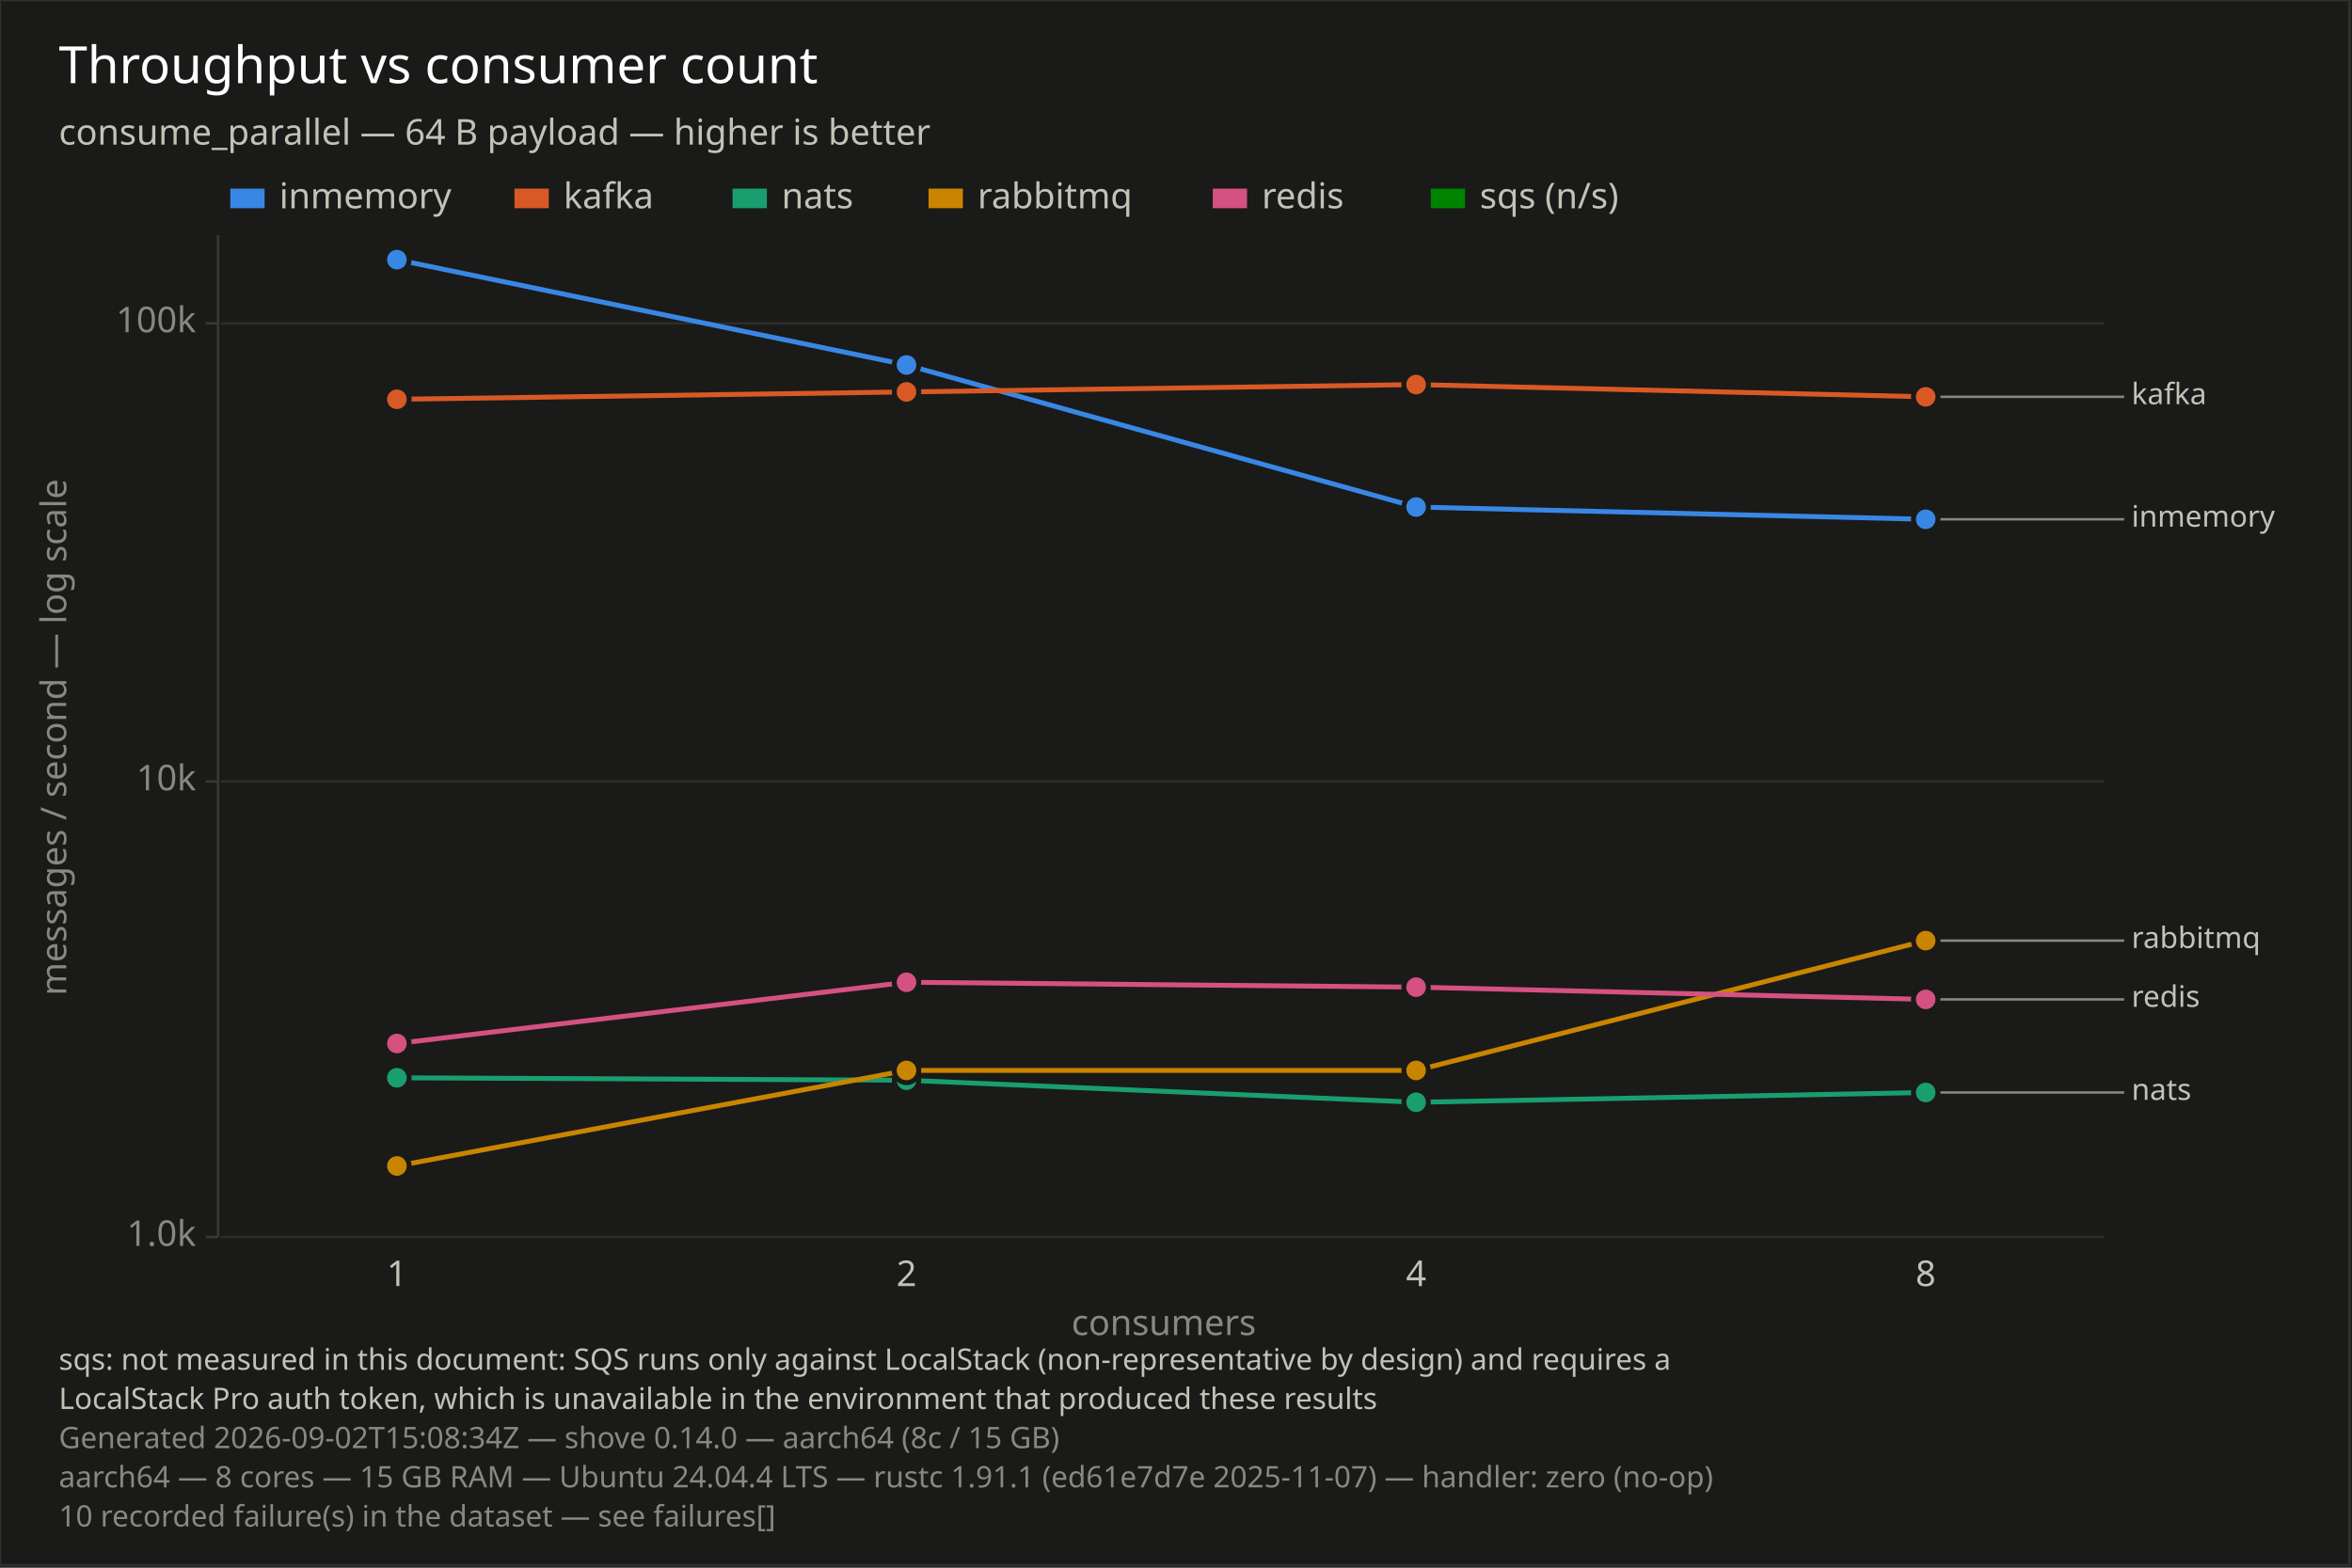
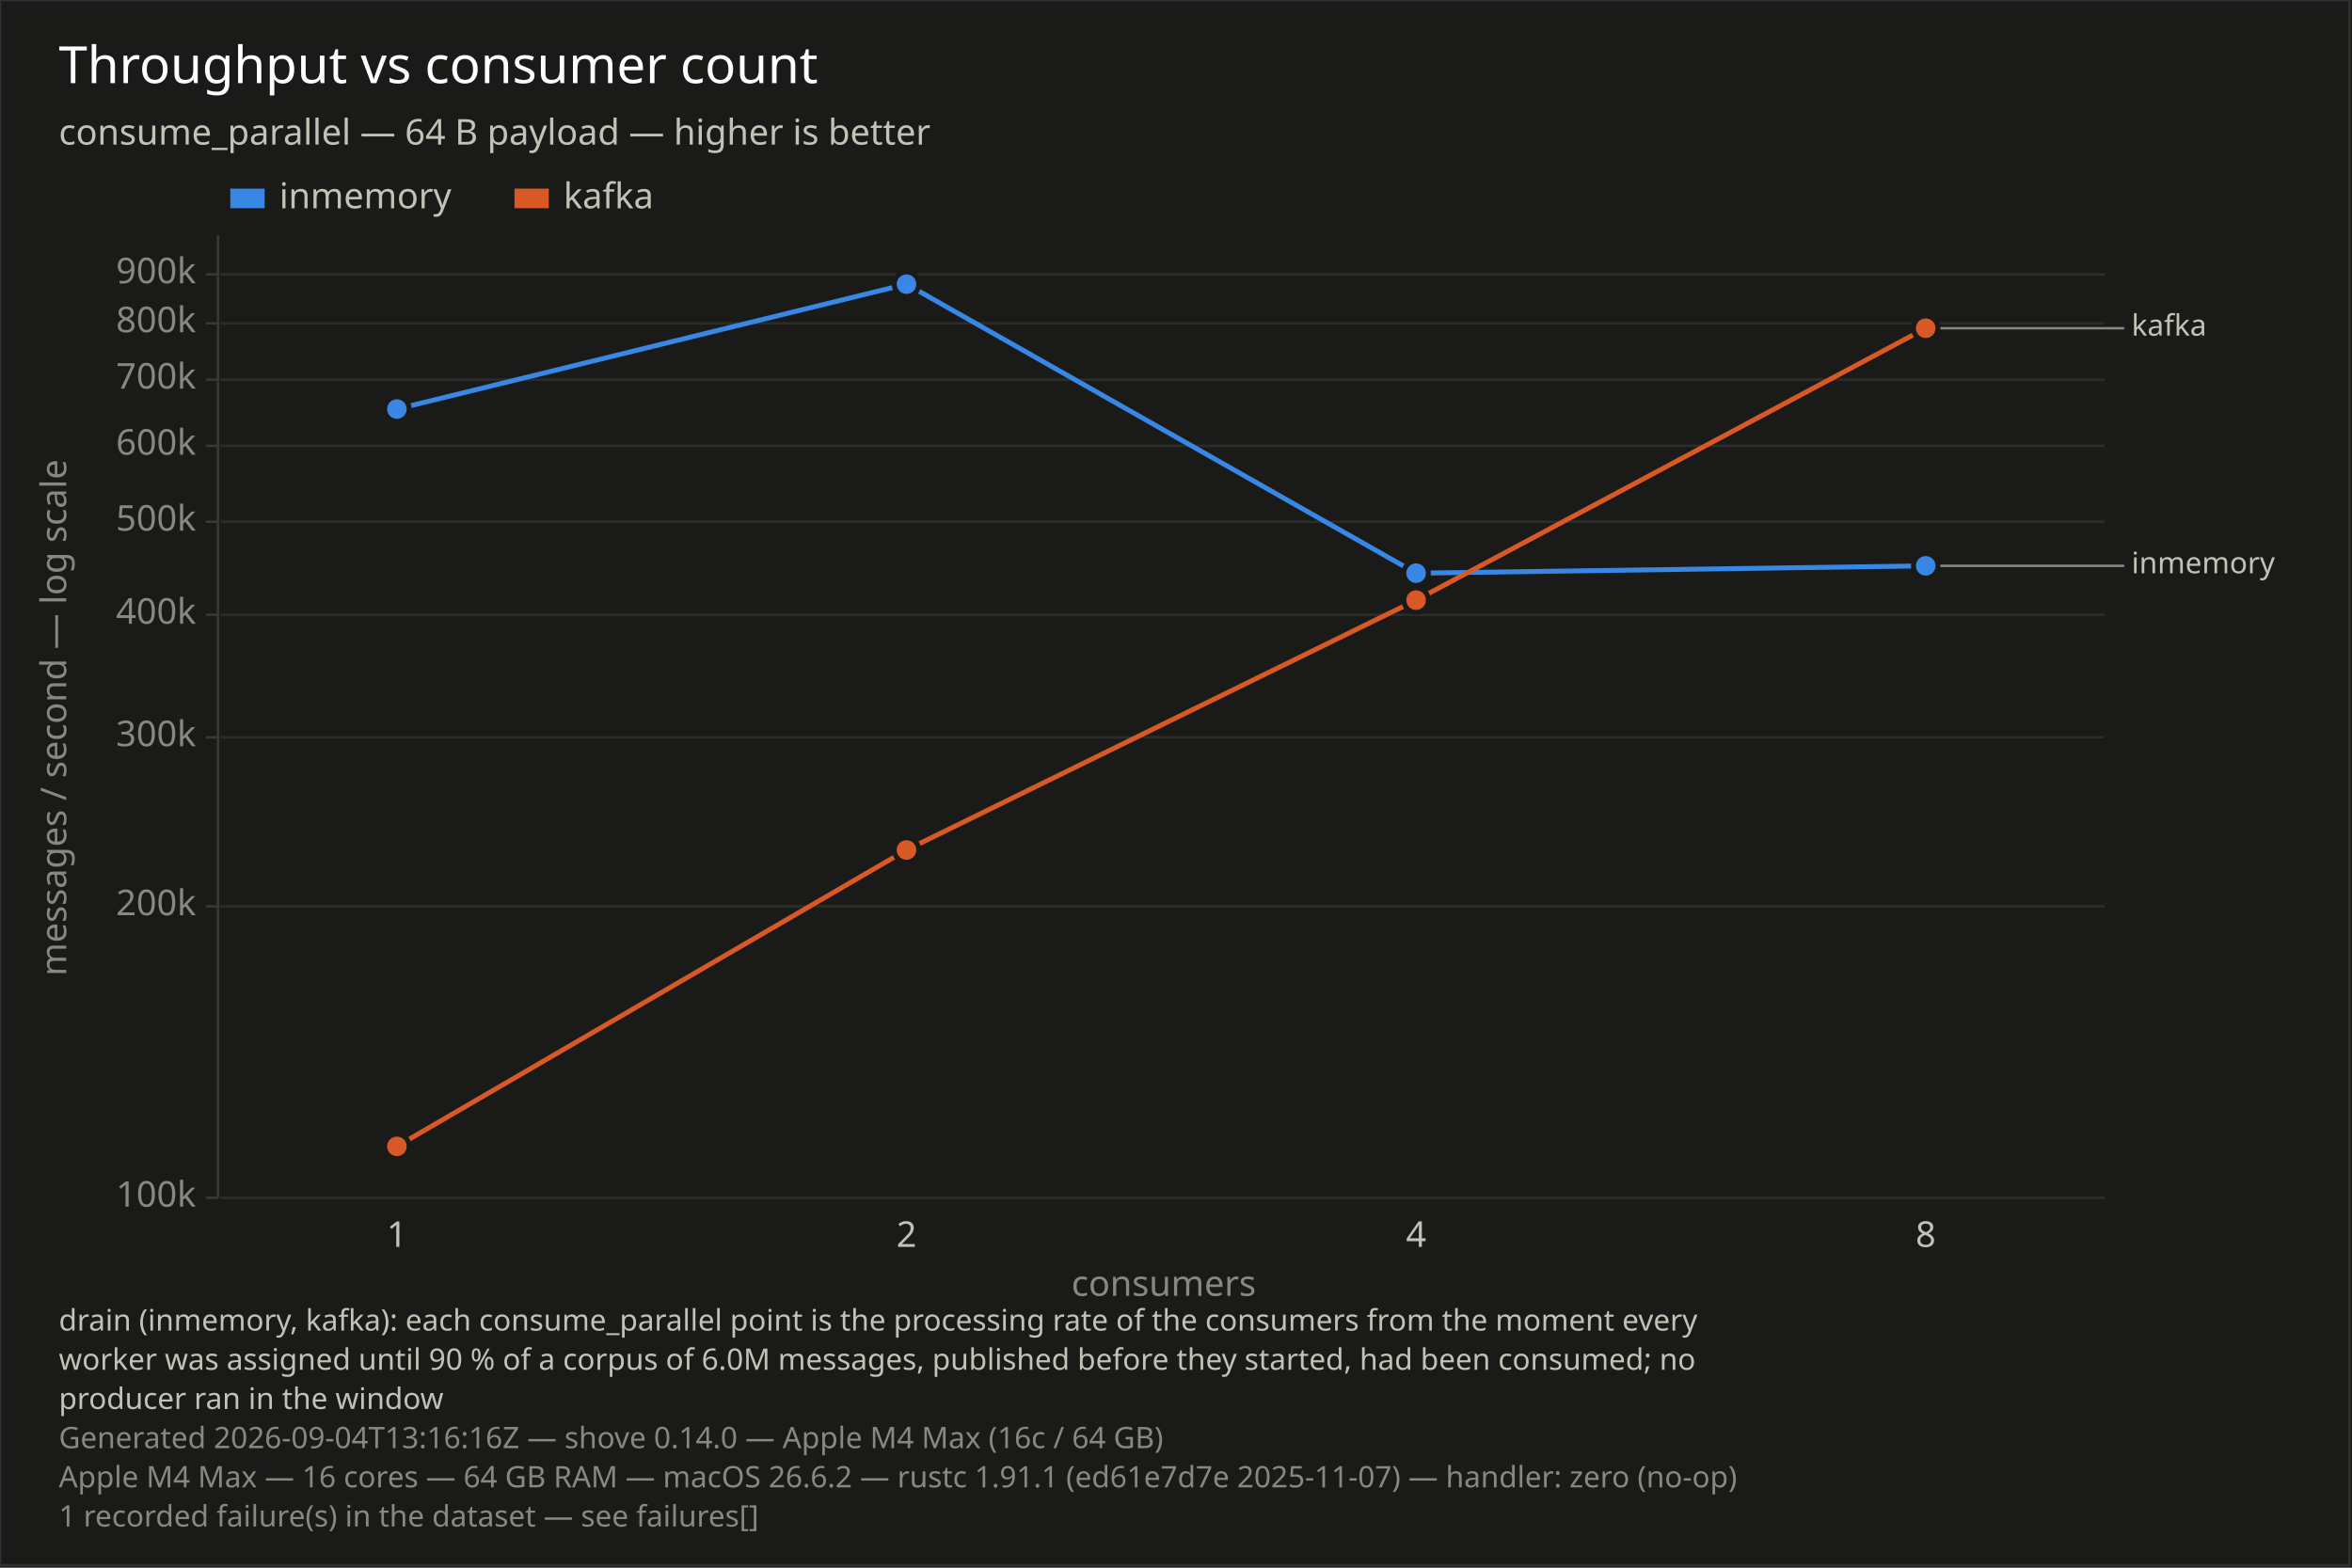
<svg xmlns="http://www.w3.org/2000/svg" width="960" height="640" viewBox="0 0 960 640">
  <rect x="0" y="0" width="960" height="640" opacity="1" fill="#1A1A19" stroke="none" />
  <rect x="0" y="0" width="959" height="639" opacity="0.1" fill="none" stroke="#FFFFFF" />
  <text x="24" y="18" dy="0.76em" text-anchor="start" font-family="sans-serif" font-size="20.968" opacity="1" fill="#FFFFFF">
Throughput vs consumer count
</text>
  <text x="24" y="48" dy="0.76em" text-anchor="start" font-family="sans-serif" font-size="14.516" opacity="1" fill="#C3C2B7">
consume_parallel — 64 B payload — higher is better
</text>
+   <text x="24" y="534" dy="0.76em" text-anchor="start" font-family="sans-serif" font-size="12.097" opacity="1" fill="#C3C2B7">
+ drain (inmemory, kafka): each consume_parallel point is the processing rate of the consumers from the moment every
+ </text>
  <text x="24" y="550" dy="0.76em" text-anchor="start" font-family="sans-serif" font-size="12.097" opacity="1" fill="#C3C2B7">
- sqs: not measured in this document: SQS runs only against LocalStack (non-representative by design) and requires a
+ worker was assigned until 90 % of a corpus of 6.0M messages, published before they started, had been consumed; no
</text>
  <text x="24" y="566" dy="0.76em" text-anchor="start" font-family="sans-serif" font-size="12.097" opacity="1" fill="#C3C2B7">
- LocalStack Pro auth token, which is unavailable in the environment that produced these results
+ producer ran in the window
</text>
  <text x="24" y="582" dy="0.76em" text-anchor="start" font-family="sans-serif" font-size="12.097" opacity="1" fill="#898781">
- Generated 2026-09-02T15:08:34Z — shove 0.14.0 — aarch64 (8c / 15 GB)
+ Generated 2026-09-04T13:16:16Z — shove 0.14.0 — Apple M4 Max (16c / 64 GB)
</text>
  <text x="24" y="598" dy="0.76em" text-anchor="start" font-family="sans-serif" font-size="12.097" opacity="1" fill="#898781">
- aarch64 — 8 cores — 15 GB RAM — Ubuntu 24.04.4 LTS — rustc 1.91.1 (ed61e7d7e 2025-11-07) — handler: zero (no-op)
+ Apple M4 Max — 16 cores — 64 GB RAM — macOS 26.6.2 — rustc 1.91.1 (ed61e7d7e 2025-11-07) — handler: zero (no-op)
</text>
  <text x="24" y="614" dy="0.76em" text-anchor="start" font-family="sans-serif" font-size="12.097" opacity="1" fill="#898781">
- 10 recorded failure(s) in the dataset — see failures[]
+ 1 recorded failure(s) in the dataset — see failures[]
</text>
-   <text x="16" y="301" dy="0.76em" text-anchor="middle" font-family="sans-serif" font-size="14.516" opacity="1" fill="#898781" transform="rotate(270, 16, 301)">
+   <text x="16" y="293" dy="0.76em" text-anchor="middle" font-family="sans-serif" font-size="14.516" opacity="1" fill="#898781" transform="rotate(270, 16, 293)">
messages / second — log scale
</text>
-   <line opacity="1" stroke="#2C2C2A" stroke-width="1" x1="90" y1="505" x2="859" y2="505" />
-   <line opacity="1" stroke="#2C2C2A" stroke-width="1" x1="90" y1="319" x2="859" y2="319" />
+   <line opacity="1" stroke="#2C2C2A" stroke-width="1" x1="90" y1="489" x2="859" y2="489" />
+   <line opacity="1" stroke="#2C2C2A" stroke-width="1" x1="90" y1="370" x2="859" y2="370" />
+   <line opacity="1" stroke="#2C2C2A" stroke-width="1" x1="90" y1="301" x2="859" y2="301" />
+   <line opacity="1" stroke="#2C2C2A" stroke-width="1" x1="90" y1="251" x2="859" y2="251" />
+   <line opacity="1" stroke="#2C2C2A" stroke-width="1" x1="90" y1="213" x2="859" y2="213" />
+   <line opacity="1" stroke="#2C2C2A" stroke-width="1" x1="90" y1="182" x2="859" y2="182" />
+   <line opacity="1" stroke="#2C2C2A" stroke-width="1" x1="90" y1="155" x2="859" y2="155" />
  <line opacity="1" stroke="#2C2C2A" stroke-width="1" x1="90" y1="132" x2="859" y2="132" />
-   <polyline fill="none" opacity="1" stroke="#383835" stroke-width="1" points="89,96 89,505 " />
-   <text x="80" y="505" dy="0.5ex" text-anchor="end" font-family="sans-serif" font-size="14.516" opacity="1" fill="#898781">
- 1.0k
- </text>
-   <polyline fill="none" opacity="1" stroke="#383835" stroke-width="1" points="84,505 89,505 " />
-   <text x="80" y="319" dy="0.5ex" text-anchor="end" font-family="sans-serif" font-size="14.516" opacity="1" fill="#898781">
- 10k
- </text>
-   <polyline fill="none" opacity="1" stroke="#383835" stroke-width="1" points="84,319 89,319 " />
-   <text x="80" y="132" dy="0.5ex" text-anchor="end" font-family="sans-serif" font-size="14.516" opacity="1" fill="#898781">
+   <line opacity="1" stroke="#2C2C2A" stroke-width="1" x1="90" y1="112" x2="859" y2="112" />
+   <polyline fill="none" opacity="1" stroke="#383835" stroke-width="1" points="89,96 89,489 " />
+   <text x="80" y="489" dy="0.5ex" text-anchor="end" font-family="sans-serif" font-size="14.516" opacity="1" fill="#898781">
100k
</text>
+   <polyline fill="none" opacity="1" stroke="#383835" stroke-width="1" points="84,489 89,489 " />
+   <text x="80" y="370" dy="0.5ex" text-anchor="end" font-family="sans-serif" font-size="14.516" opacity="1" fill="#898781">
+ 200k
+ </text>
+   <polyline fill="none" opacity="1" stroke="#383835" stroke-width="1" points="84,370 89,370 " />
+   <text x="80" y="301" dy="0.5ex" text-anchor="end" font-family="sans-serif" font-size="14.516" opacity="1" fill="#898781">
+ 300k
+ </text>
+   <polyline fill="none" opacity="1" stroke="#383835" stroke-width="1" points="84,301 89,301 " />
+   <text x="80" y="251" dy="0.5ex" text-anchor="end" font-family="sans-serif" font-size="14.516" opacity="1" fill="#898781">
+ 400k
+ </text>
+   <polyline fill="none" opacity="1" stroke="#383835" stroke-width="1" points="84,251 89,251 " />
+   <text x="80" y="213" dy="0.5ex" text-anchor="end" font-family="sans-serif" font-size="14.516" opacity="1" fill="#898781">
+ 500k
+ </text>
+   <polyline fill="none" opacity="1" stroke="#383835" stroke-width="1" points="84,213 89,213 " />
+   <text x="80" y="182" dy="0.5ex" text-anchor="end" font-family="sans-serif" font-size="14.516" opacity="1" fill="#898781">
+ 600k
+ </text>
+   <polyline fill="none" opacity="1" stroke="#383835" stroke-width="1" points="84,182 89,182 " />
+   <text x="80" y="155" dy="0.5ex" text-anchor="end" font-family="sans-serif" font-size="14.516" opacity="1" fill="#898781">
+ 700k
+ </text>
+   <polyline fill="none" opacity="1" stroke="#383835" stroke-width="1" points="84,155 89,155 " />
+   <text x="80" y="132" dy="0.5ex" text-anchor="end" font-family="sans-serif" font-size="14.516" opacity="1" fill="#898781">
+ 800k
+ </text>
  <polyline fill="none" opacity="1" stroke="#383835" stroke-width="1" points="84,132 89,132 " />
-   <polyline fill="none" opacity="1" stroke="#3987E5" stroke-width="2" points="162,106 370,149 578,207 786,212 " />
-   <polyline fill="none" opacity="1" stroke="#D95926" stroke-width="2" points="162,163 370,160 578,157 786,162 " />
-   <polyline fill="none" opacity="1" stroke="#199E70" stroke-width="2" points="162,440 370,441 578,450 786,446 " />
-   <polyline fill="none" opacity="1" stroke="#C98500" stroke-width="2" points="162,476 370,437 578,437 786,384 " />
-   <polyline fill="none" opacity="1" stroke="#D55181" stroke-width="2" points="162,426 370,401 578,403 786,408 " />
-   <circle cx="162" cy="106" r="6" opacity="1" fill="#1A1A19" stroke="none" stroke-width="0" />
-   <circle cx="162" cy="106" r="4" opacity="1" fill="#3987E5" stroke="none" stroke-width="0" />
-   <circle cx="370" cy="149" r="6" opacity="1" fill="#1A1A19" stroke="none" stroke-width="0" />
-   <circle cx="370" cy="149" r="4" opacity="1" fill="#3987E5" stroke="none" stroke-width="0" />
-   <circle cx="578" cy="207" r="6" opacity="1" fill="#1A1A19" stroke="none" stroke-width="0" />
-   <circle cx="578" cy="207" r="4" opacity="1" fill="#3987E5" stroke="none" stroke-width="0" />
-   <circle cx="786" cy="212" r="6" opacity="1" fill="#1A1A19" stroke="none" stroke-width="0" />
-   <circle cx="786" cy="212" r="4" opacity="1" fill="#3987E5" stroke="none" stroke-width="0" />
-   <circle cx="162" cy="163" r="6" opacity="1" fill="#1A1A19" stroke="none" stroke-width="0" />
-   <circle cx="162" cy="163" r="4" opacity="1" fill="#D95926" stroke="none" stroke-width="0" />
-   <circle cx="370" cy="160" r="6" opacity="1" fill="#1A1A19" stroke="none" stroke-width="0" />
-   <circle cx="370" cy="160" r="4" opacity="1" fill="#D95926" stroke="none" stroke-width="0" />
-   <circle cx="578" cy="157" r="6" opacity="1" fill="#1A1A19" stroke="none" stroke-width="0" />
-   <circle cx="578" cy="157" r="4" opacity="1" fill="#D95926" stroke="none" stroke-width="0" />
-   <circle cx="786" cy="162" r="6" opacity="1" fill="#1A1A19" stroke="none" stroke-width="0" />
-   <circle cx="786" cy="162" r="4" opacity="1" fill="#D95926" stroke="none" stroke-width="0" />
-   <circle cx="162" cy="440" r="6" opacity="1" fill="#1A1A19" stroke="none" stroke-width="0" />
-   <circle cx="162" cy="440" r="4" opacity="1" fill="#199E70" stroke="none" stroke-width="0" />
-   <circle cx="370" cy="441" r="6" opacity="1" fill="#1A1A19" stroke="none" stroke-width="0" />
-   <circle cx="370" cy="441" r="4" opacity="1" fill="#199E70" stroke="none" stroke-width="0" />
-   <circle cx="578" cy="450" r="6" opacity="1" fill="#1A1A19" stroke="none" stroke-width="0" />
-   <circle cx="578" cy="450" r="4" opacity="1" fill="#199E70" stroke="none" stroke-width="0" />
-   <circle cx="786" cy="446" r="6" opacity="1" fill="#1A1A19" stroke="none" stroke-width="0" />
-   <circle cx="786" cy="446" r="4" opacity="1" fill="#199E70" stroke="none" stroke-width="0" />
-   <circle cx="162" cy="476" r="6" opacity="1" fill="#1A1A19" stroke="none" stroke-width="0" />
-   <circle cx="162" cy="476" r="4" opacity="1" fill="#C98500" stroke="none" stroke-width="0" />
-   <circle cx="370" cy="437" r="6" opacity="1" fill="#1A1A19" stroke="none" stroke-width="0" />
-   <circle cx="370" cy="437" r="4" opacity="1" fill="#C98500" stroke="none" stroke-width="0" />
-   <circle cx="578" cy="437" r="6" opacity="1" fill="#1A1A19" stroke="none" stroke-width="0" />
-   <circle cx="578" cy="437" r="4" opacity="1" fill="#C98500" stroke="none" stroke-width="0" />
-   <circle cx="786" cy="384" r="6" opacity="1" fill="#1A1A19" stroke="none" stroke-width="0" />
-   <circle cx="786" cy="384" r="4" opacity="1" fill="#C98500" stroke="none" stroke-width="0" />
-   <circle cx="162" cy="426" r="6" opacity="1" fill="#1A1A19" stroke="none" stroke-width="0" />
-   <circle cx="162" cy="426" r="4" opacity="1" fill="#D55181" stroke="none" stroke-width="0" />
-   <circle cx="370" cy="401" r="6" opacity="1" fill="#1A1A19" stroke="none" stroke-width="0" />
-   <circle cx="370" cy="401" r="4" opacity="1" fill="#D55181" stroke="none" stroke-width="0" />
-   <circle cx="578" cy="403" r="6" opacity="1" fill="#1A1A19" stroke="none" stroke-width="0" />
-   <circle cx="578" cy="403" r="4" opacity="1" fill="#D55181" stroke="none" stroke-width="0" />
-   <circle cx="786" cy="408" r="6" opacity="1" fill="#1A1A19" stroke="none" stroke-width="0" />
-   <circle cx="786" cy="408" r="4" opacity="1" fill="#D55181" stroke="none" stroke-width="0" />
-   <polyline fill="none" opacity="1" stroke="#898781" stroke-width="1" points="792,162 867,162 " />
-   <text x="870" y="162" dy="0.5ex" text-anchor="start" font-family="sans-serif" font-size="12.097" opacity="1" fill="#C3C2B7">
+   <text x="80" y="112" dy="0.5ex" text-anchor="end" font-family="sans-serif" font-size="14.516" opacity="1" fill="#898781">
+ 900k
+ </text>
+   <polyline fill="none" opacity="1" stroke="#383835" stroke-width="1" points="84,112 89,112 " />
+   <polyline fill="none" opacity="1" stroke="#3987E5" stroke-width="2" points="162,167 370,116 578,234 786,231 " />
+   <polyline fill="none" opacity="1" stroke="#D95926" stroke-width="2" points="162,468 370,347 578,245 786,134 " />
+   <circle cx="162" cy="167" r="6" opacity="1" fill="#1A1A19" stroke="none" stroke-width="0" />
+   <circle cx="162" cy="167" r="4" opacity="1" fill="#3987E5" stroke="none" stroke-width="0" />
+   <circle cx="370" cy="116" r="6" opacity="1" fill="#1A1A19" stroke="none" stroke-width="0" />
+   <circle cx="370" cy="116" r="4" opacity="1" fill="#3987E5" stroke="none" stroke-width="0" />
+   <circle cx="578" cy="234" r="6" opacity="1" fill="#1A1A19" stroke="none" stroke-width="0" />
+   <circle cx="578" cy="234" r="4" opacity="1" fill="#3987E5" stroke="none" stroke-width="0" />
+   <circle cx="786" cy="231" r="6" opacity="1" fill="#1A1A19" stroke="none" stroke-width="0" />
+   <circle cx="786" cy="231" r="4" opacity="1" fill="#3987E5" stroke="none" stroke-width="0" />
+   <circle cx="162" cy="468" r="6" opacity="1" fill="#1A1A19" stroke="none" stroke-width="0" />
+   <circle cx="162" cy="468" r="4" opacity="1" fill="#D95926" stroke="none" stroke-width="0" />
+   <circle cx="370" cy="347" r="6" opacity="1" fill="#1A1A19" stroke="none" stroke-width="0" />
+   <circle cx="370" cy="347" r="4" opacity="1" fill="#D95926" stroke="none" stroke-width="0" />
+   <circle cx="578" cy="245" r="6" opacity="1" fill="#1A1A19" stroke="none" stroke-width="0" />
+   <circle cx="578" cy="245" r="4" opacity="1" fill="#D95926" stroke="none" stroke-width="0" />
+   <circle cx="786" cy="134" r="6" opacity="1" fill="#1A1A19" stroke="none" stroke-width="0" />
+   <circle cx="786" cy="134" r="4" opacity="1" fill="#D95926" stroke="none" stroke-width="0" />
+   <polyline fill="none" opacity="1" stroke="#898781" stroke-width="1" points="792,134 867,134 " />
+   <text x="870" y="134" dy="0.5ex" text-anchor="start" font-family="sans-serif" font-size="12.097" opacity="1" fill="#C3C2B7">
kafka
</text>
-   <polyline fill="none" opacity="1" stroke="#898781" stroke-width="1" points="792,212 867,212 " />
-   <text x="870" y="212" dy="0.5ex" text-anchor="start" font-family="sans-serif" font-size="12.097" opacity="1" fill="#C3C2B7">
+   <polyline fill="none" opacity="1" stroke="#898781" stroke-width="1" points="792,231 867,231 " />
+   <text x="870" y="231" dy="0.5ex" text-anchor="start" font-family="sans-serif" font-size="12.097" opacity="1" fill="#C3C2B7">
inmemory
</text>
-   <polyline fill="none" opacity="1" stroke="#898781" stroke-width="1" points="792,384 867,384 " />
-   <text x="870" y="384" dy="0.5ex" text-anchor="start" font-family="sans-serif" font-size="12.097" opacity="1" fill="#C3C2B7">
- rabbitmq
- </text>
-   <polyline fill="none" opacity="1" stroke="#898781" stroke-width="1" points="792,408 867,408 " />
-   <text x="870" y="408" dy="0.5ex" text-anchor="start" font-family="sans-serif" font-size="12.097" opacity="1" fill="#C3C2B7">
- redis
- </text>
-   <polyline fill="none" opacity="1" stroke="#898781" stroke-width="1" points="792,446 867,446 " />
-   <text x="870" y="446" dy="0.5ex" text-anchor="start" font-family="sans-serif" font-size="12.097" opacity="1" fill="#C3C2B7">
- nats
- </text>
-   <text x="162" y="514" dy="0.76em" text-anchor="middle" font-family="sans-serif" font-size="14.516" opacity="1" fill="#C3C2B7">
+   <text x="162" y="498" dy="0.76em" text-anchor="middle" font-family="sans-serif" font-size="14.516" opacity="1" fill="#C3C2B7">
1
</text>
-   <text x="370" y="514" dy="0.76em" text-anchor="middle" font-family="sans-serif" font-size="14.516" opacity="1" fill="#C3C2B7">
+   <text x="370" y="498" dy="0.76em" text-anchor="middle" font-family="sans-serif" font-size="14.516" opacity="1" fill="#C3C2B7">
2
</text>
-   <text x="578" y="514" dy="0.76em" text-anchor="middle" font-family="sans-serif" font-size="14.516" opacity="1" fill="#C3C2B7">
+   <text x="578" y="498" dy="0.76em" text-anchor="middle" font-family="sans-serif" font-size="14.516" opacity="1" fill="#C3C2B7">
4
</text>
-   <text x="786" y="514" dy="0.76em" text-anchor="middle" font-family="sans-serif" font-size="14.516" opacity="1" fill="#C3C2B7">
+   <text x="786" y="498" dy="0.76em" text-anchor="middle" font-family="sans-serif" font-size="14.516" opacity="1" fill="#C3C2B7">
8
</text>
-   <text x="475" y="534" dy="0.76em" text-anchor="middle" font-family="sans-serif" font-size="14.516" opacity="1" fill="#898781">
+   <text x="475" y="518" dy="0.76em" text-anchor="middle" font-family="sans-serif" font-size="14.516" opacity="1" fill="#898781">
consumers
</text>
  <rect x="94" y="77" width="14" height="8" opacity="1" fill="#3987E5" stroke="none" />
  <text x="114" y="74" dy="0.76em" text-anchor="start" font-family="sans-serif" font-size="14.516" opacity="1" fill="#C3C2B7">
inmemory
</text>
  <rect x="210" y="77" width="14" height="8" opacity="1" fill="#D95926" stroke="none" />
  <text x="230" y="74" dy="0.76em" text-anchor="start" font-family="sans-serif" font-size="14.516" opacity="1" fill="#C3C2B7">
kafka
</text>
-   <rect x="299" y="77" width="14" height="8" opacity="1" fill="#199E70" stroke="none" />
-   <text x="319" y="74" dy="0.76em" text-anchor="start" font-family="sans-serif" font-size="14.516" opacity="1" fill="#C3C2B7">
- nats
- </text>
-   <rect x="379" y="77" width="14" height="8" opacity="1" fill="#C98500" stroke="none" />
-   <text x="399" y="74" dy="0.76em" text-anchor="start" font-family="sans-serif" font-size="14.516" opacity="1" fill="#C3C2B7">
- rabbitmq
- </text>
-   <rect x="495" y="77" width="14" height="8" opacity="1" fill="#D55181" stroke="none" />
-   <text x="515" y="74" dy="0.76em" text-anchor="start" font-family="sans-serif" font-size="14.516" opacity="1" fill="#C3C2B7">
- redis
- </text>
-   <rect x="584" y="77" width="14" height="8" opacity="1" fill="#008300" stroke="none" />
-   <text x="604" y="74" dy="0.76em" text-anchor="start" font-family="sans-serif" font-size="14.516" opacity="1" fill="#C3C2B7">
- sqs (n/s)
- </text>
</svg>
